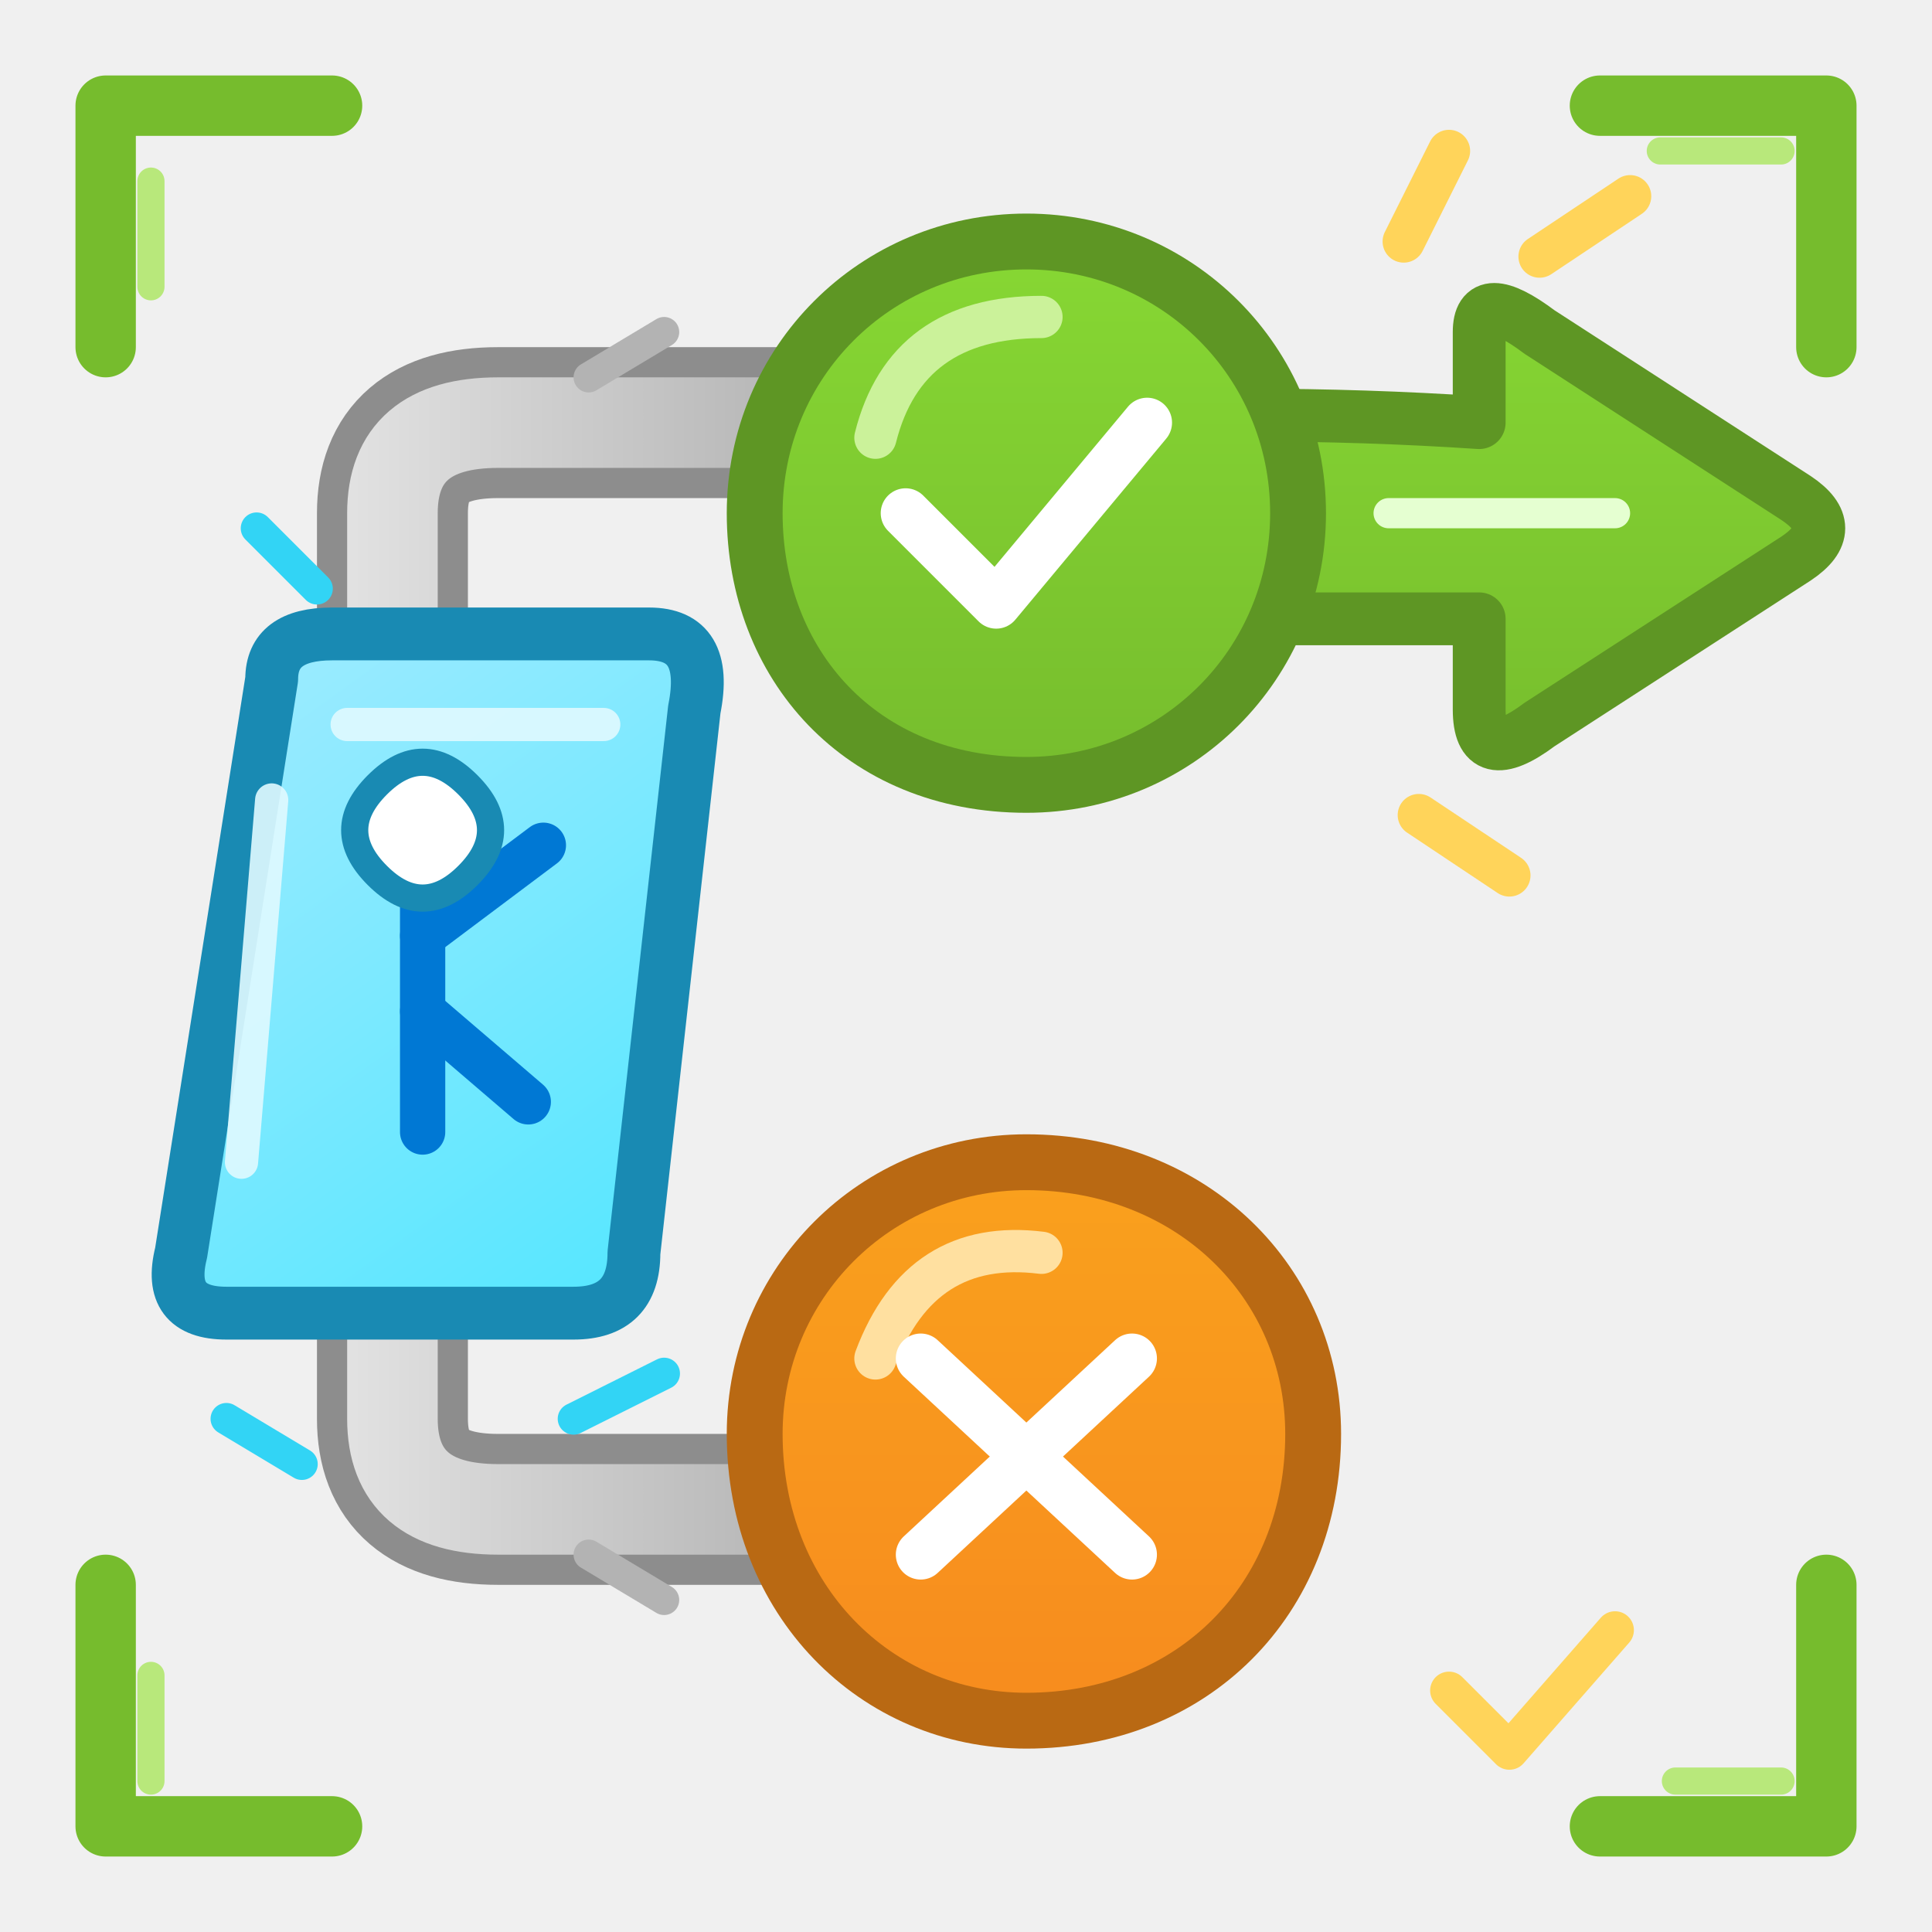
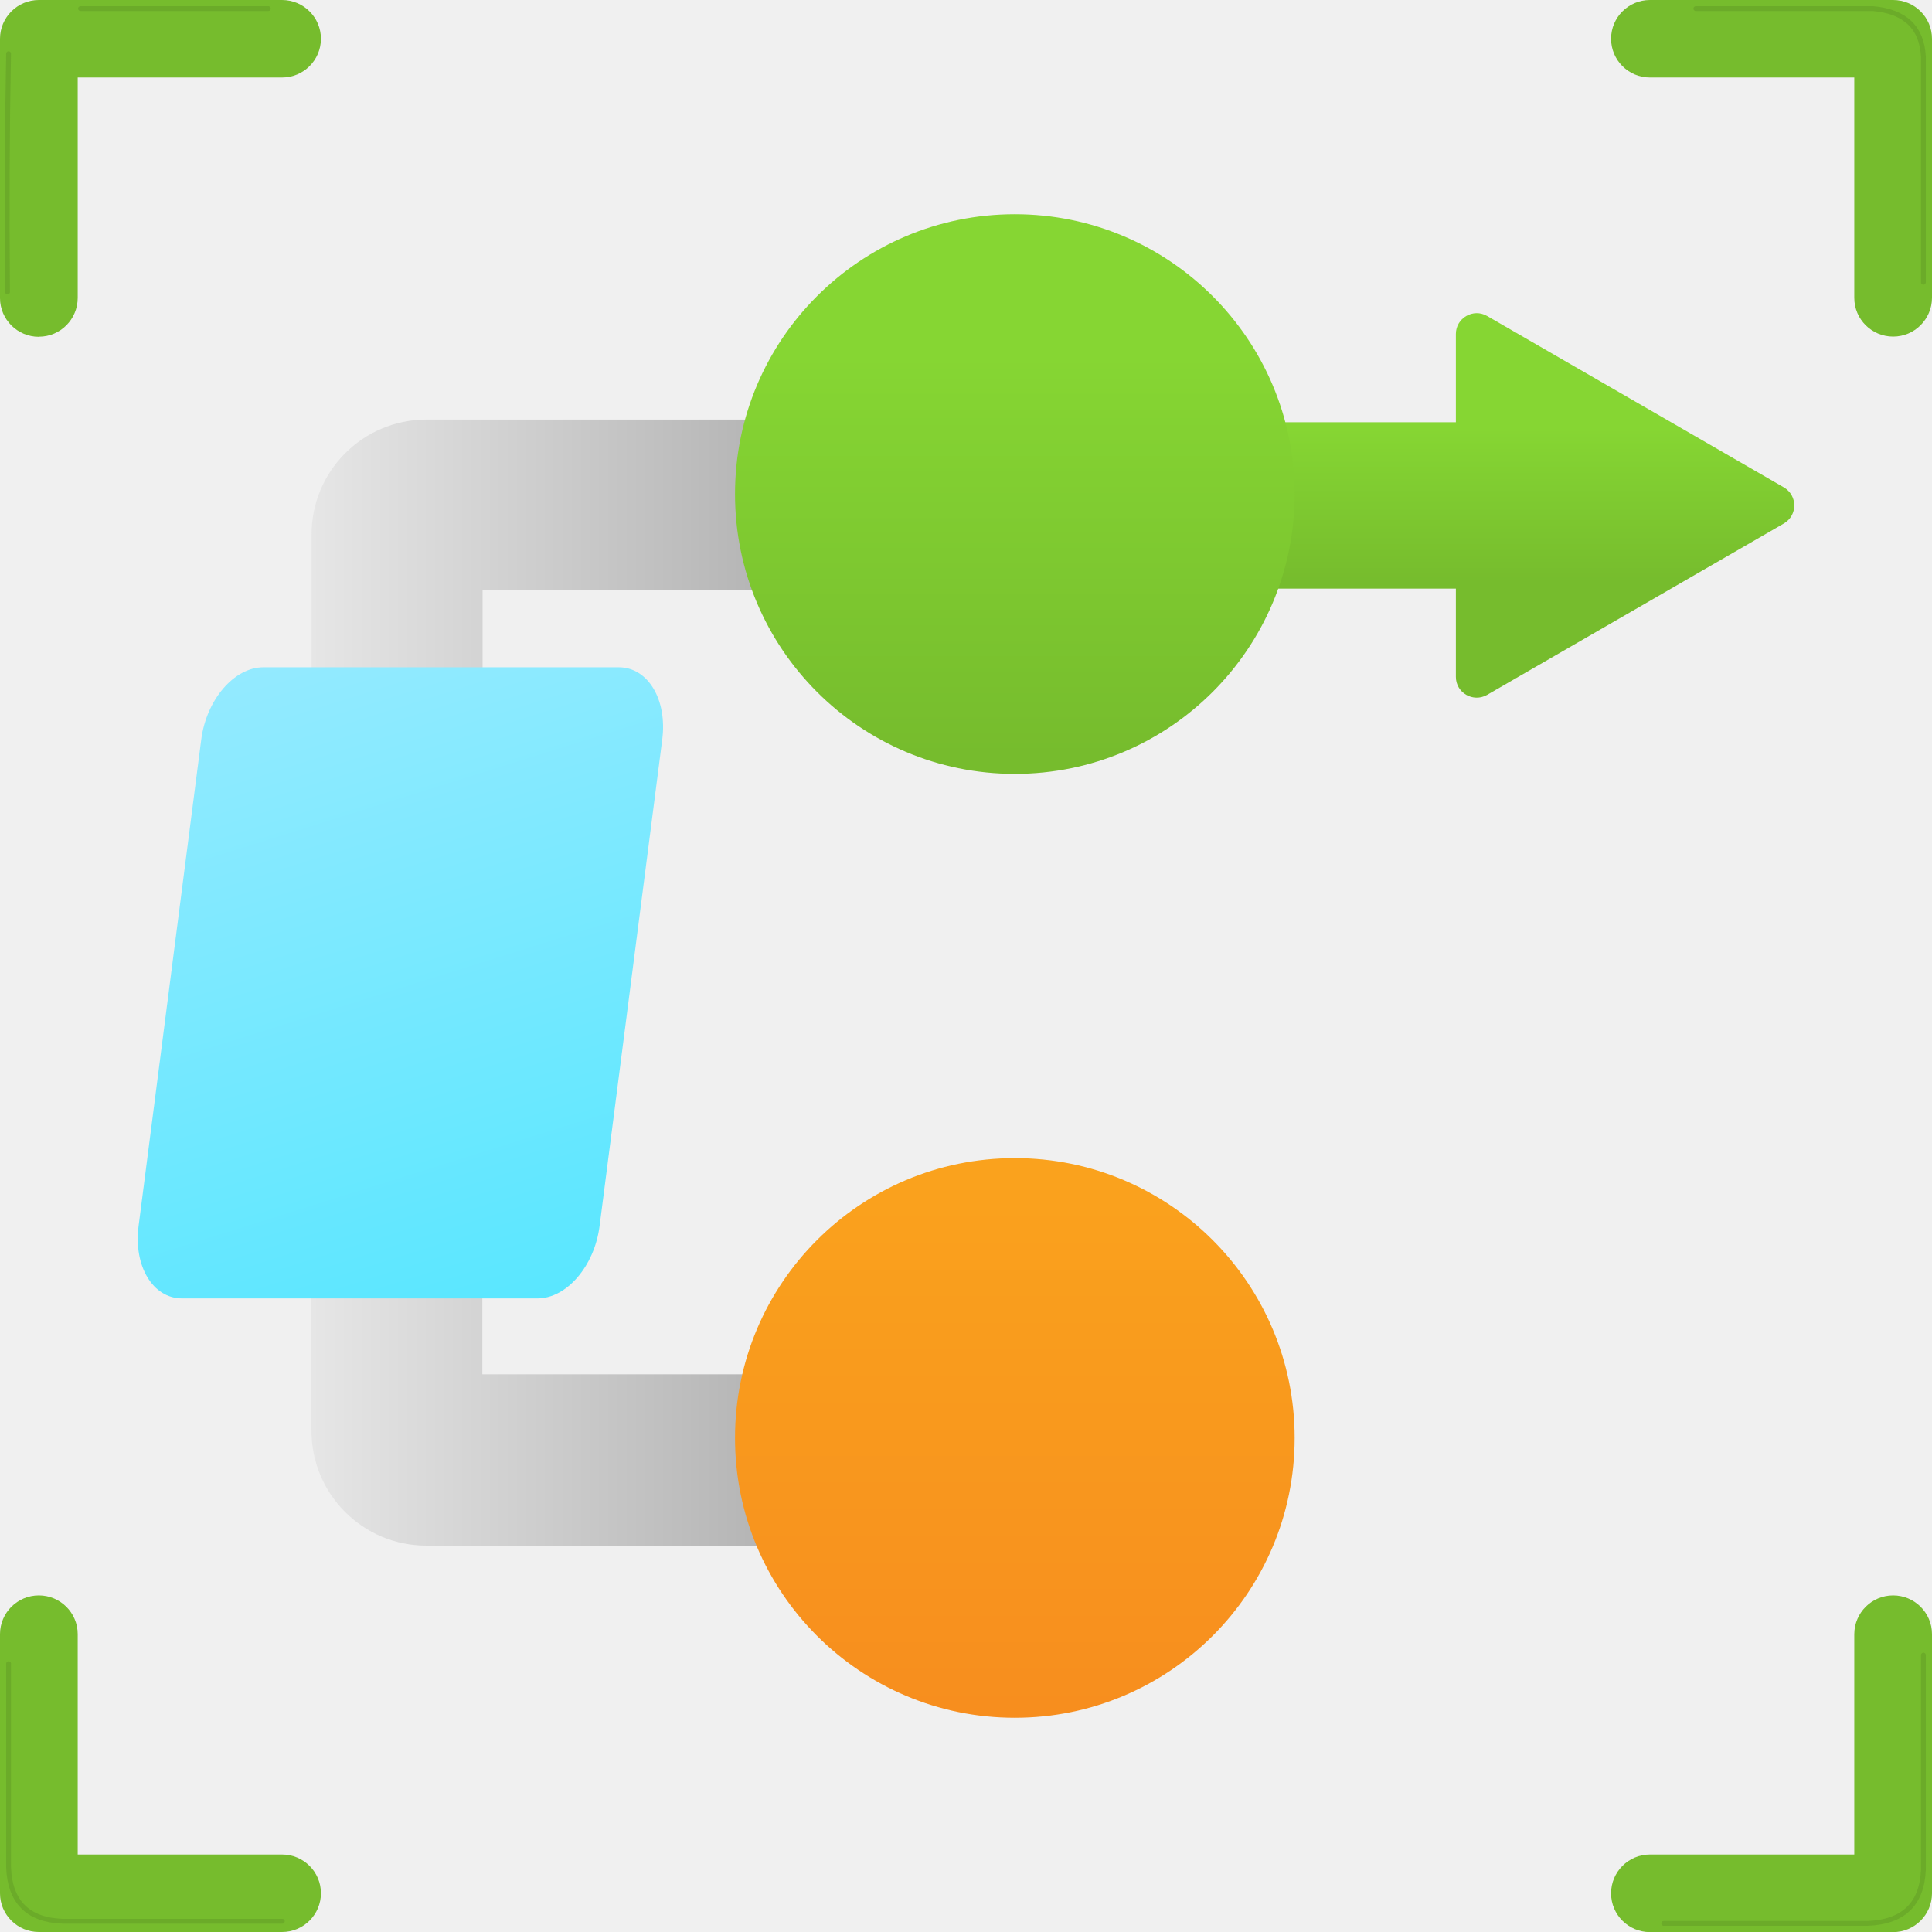
<svg xmlns="http://www.w3.org/2000/svg" width="128" height="128" viewBox="0 0 128 128" fill="none">
  <defs>
-     <linearGradient id="decisionCyan" x1="16" y1="44" x2="47" y2="87" gradientUnits="userSpaceOnUse">
-       <stop offset="0" stop-color="#9CEBFF" />
-       <stop offset="1" stop-color="#50E6FF" />
+     <linearGradient id="uuid-5c4dfc33-1236-40a5-b487-5c8d33e4013b" x1="12.062" y1="5.427" x2="12.062" y2="3.991" gradientUnits="userSpaceOnUse">
+       <stop offset="0" stop-color="#76bc2d" />
+       <stop offset="1" stop-color="#86d633" />
    </linearGradient>
-     <linearGradient id="decisionGreen" x1="65" y1="18" x2="65" y2="53" gradientUnits="userSpaceOnUse">
-       <stop offset="0" stop-color="#86D633" />
-       <stop offset="1" stop-color="#76BC2D" />
+     <linearGradient id="uuid-5dc2ae3c-3a23-47ff-9dc1-e087ff0e2742" x1="2.902" y1="6.762" x2="9.455" y2="6.762" gradientUnits="userSpaceOnUse">
+       <stop offset="0" stop-color="#e6e6e6" />
+       <stop offset="1" stop-color="#999" />
    </linearGradient>
-     <linearGradient id="decisionOrange" x1="66" y1="75" x2="66" y2="111" gradientUnits="userSpaceOnUse">
-       <stop offset="0" stop-color="#FAA21D" />
-       <stop offset="1" stop-color="#F78D1E" />
+     <linearGradient id="uuid-d781b8b0-afbe-4f6e-a478-ee1974441cbf" x1="-1288.505" y1="-521.774" x2="-1284.777" y2="-521.774" gradientTransform="translate(-512.319 1291.819) rotate(90)" gradientUnits="userSpaceOnUse">
+       <stop offset="0" stop-color="#86d633" />
+       <stop offset="1" stop-color="#76bc2d" />
    </linearGradient>
-     <linearGradient id="decisionGrey" x1="20" y1="35" x2="72" y2="35" gradientUnits="userSpaceOnUse">
-       <stop offset="0" stop-color="#E6E6E6" />
-       <stop offset="1" stop-color="#999999" />
+     <linearGradient id="uuid-efb884ed-afc6-4667-82f2-34983e82b107" x1="2.902" y1="11.544" x2="9.455" y2="11.544" gradientUnits="userSpaceOnUse">
+       <stop offset="0" stop-color="#e6e6e6" />
+       <stop offset="1" stop-color="#999" />
+     </linearGradient>
+     <linearGradient id="uuid-e8c8c19d-aa6c-48ed-823e-cfec5a014d78" x1="-274.183" y1="-521.774" x2="-279.397" y2="-521.774" gradientTransform="translate(-512.319 -263.224) rotate(-90) scale(1 -1)" gradientUnits="userSpaceOnUse">
+       <stop offset="0" stop-color="#faa21d" />
+       <stop offset=".999" stop-color="#f78d1e" />
+     </linearGradient>
+     <linearGradient id="uuid-7a6a88dd-1778-43da-9238-45bfc5a17b3e" x1="-140.646" y1="13.626" x2="-143.764" y2="4.784" gradientTransform="translate(149.182) skewX(-19.425)" gradientUnits="userSpaceOnUse">
+       <stop offset="0" stop-color="#50e6ff" />
+       <stop offset="1" stop-color="#9cebff" />
    </linearGradient>
  </defs>
-   <g stroke="#76BC2D" stroke-width="4" stroke-linecap="round" stroke-linejoin="round">
-     <path d="M22 7 L7 7 L7 23" />
-     <path d="M106 7 L121 7 L121 23" />
-     <path d="M7 105 L7 121 L22 121" />
-     <path d="M106 121 L121 121 L121 105" />
+   <g transform="scale(7.111111)">
+     <path d="m16.62,4.541l-2.765-1.597c-.129-.075-.291.019-.291.168v.822h-6.158v1.55h6.158v.822c0,.149.161.242.291.168l2.765-1.597c.129-.075.129-.261,0-.336Z" fill="url(#uuid-5c4dfc33-1236-40a5-b487-5c8d33e4013b)" />
+     <path d="m4.495,9.616h-1.592v-4.634c-.002-.591.476-1.071,1.067-1.073,0,0,.001,0,.002,0h5.484v1.592h-4.96v4.115Z" fill="url(#uuid-5dc2ae3c-3a23-47ff-9dc1-e087ff0e2742)" />
+     <circle cx="9.455" cy="4.603" r="2.607" fill="url(#uuid-d781b8b0-afbe-4f6e-a478-ee1974441cbf)" />
+     <path d="m9.455,14.4H3.971c-.591,0-1.07-.48-1.069-1.071,0,0,0-.001,0-.002v-4.638h1.592v4.115h4.96v1.596Z" fill="url(#uuid-efb884ed-afc6-4667-82f2-34983e82b107)" />
+     <circle cx="9.455" cy="13.397" r="2.607" fill="url(#uuid-e8c8c19d-aa6c-48ed-823e-cfec5a014d78)" />
+     <path d="m5.008,12.097H1.696c-.272,0-.453-.301-.405-.673l.584-4.534c.048-.372.307-.673.578-.673h3.312c.272,0,.453.301.405.673l-.584,4.534c-.048.372-.307.673-.578.673Z" fill="url(#uuid-7a6a88dd-1778-43da-9238-45bfc5a17b3e)" />
+     <path d="m.362,3.138C.162,3.138,0,2.976,0,2.777h0V.361C0,.162.162,0,.362,0h2.266c.2,0,.362.162.362.361,0,.199-.162.361-.362.361H.724v2.053c0,.199-.161.362-.361.362,0,0,0,0-.001,0Zm17.638-.361V.361C18,.162,17.838,0,17.638,0h-2.266c-.2,0-.362.162-.362.361s.162.361.362.361h1.904v2.053c0,.199.162.361.362.361.2,0,.361-.162.362-.361h0ZM2.99,17.639c0-.199-.162-.361-.362-.361H.724v-2.053c0-.199-.162-.361-.362-.361-.2,0-.362.162-.362.361v2.415c0,.199.163.36.362.36h2.266c.2,0,.362-.162.362-.361Zm15.01.001v-2.415c0-.199-.162-.361-.362-.361-.2,0-.361.162-.362.361v2.053h-1.904c-.2,0-.362.162-.362.362,0,.199.162.361.362.361h2.266c.199,0,.361-.161.362-.36Z" fill="#76bc2d" />
+     <g fill="none" stroke-linecap="round" stroke-linejoin="round" opacity=".45">
+       <path d="M.08.5Q.06 1.55.07 2.72M.75.08h1.75" stroke="#5e9624" stroke-width=".045" />
+       <path d="M15.8.08h1.65q.45.04.47.45v2.1" stroke="#5e9624" stroke-width=".045" />
+       <path d="M.08 15.5v1.9q.02.48.5.5h2.05" stroke="#5e9624" stroke-width=".045" />
+       <path d="M15.5 17.92h1.9q.5-.02.52-.5v-2" stroke="#5e9624" stroke-width=".045" />
+     </g>
  </g>
-   <g stroke="#B8E87B" stroke-width="1.8" stroke-linecap="round">
-     <path d="M10 12 L10 19" />
-     <path d="M110 10 L118 10" />
-     <path d="M10 111 L10 118" />
-     <path d="M111 118 L118 118" />
-   </g>
-   <path d="M26 67            L26 34            Q26 28 33 28            L67 28" stroke="#8D8D8D" stroke-width="10" stroke-linecap="round" stroke-linejoin="round" />
-   <path d="M26 67            L26 34            Q26 28 33 28            L67 28" stroke="url(#decisionGrey)" stroke-width="6" stroke-linecap="round" stroke-linejoin="round" />
-   <path d="M26 67            L26 94            Q26 100 33 100            L67 100" stroke="#8D8D8D" stroke-width="10" stroke-linecap="round" stroke-linejoin="round" />
-   <path d="M26 67            L26 94            Q26 100 33 100            L67 100" stroke="url(#decisionGrey)" stroke-width="6" stroke-linecap="round" stroke-linejoin="round" />
-   <path d="M67 28            Q83 27 98 28            L98 22            Q98 19 102 22            L119 33            Q122 35 119 37            L102 48            Q98 51 98 47            L98 41            L67 41Z" fill="url(#decisionGreen)" stroke="#5E9624" stroke-width="3.5" stroke-linejoin="round" stroke-linecap="round" />
-   <path d="M68 16            C78 16 86 24 86 34            C86 44 78 52 68 52            C57 52 50 44 50 34            C50 24 58 16 68 16Z" fill="url(#decisionGreen)" stroke="#5E9624" stroke-width="3.7" stroke-linejoin="round" />
-   <path d="M58 29 Q60 21 69 21" stroke="#CBF29A" stroke-width="2.8" stroke-linecap="round" />
-   <path d="M68 77            C79 77 87 85 87 95            C87 106 79 114 68 114            C58 114 50 106 50 95            C50 85 58 77 68 77Z" fill="url(#decisionOrange)" stroke="#B96913" stroke-width="3.7" stroke-linejoin="round" />
-   <path d="M58 90 Q61 82 69 83" stroke="#FFE0A0" stroke-width="2.8" stroke-linecap="round" />
-   <path d="M18 45            Q18 42 22 42            L43 42            Q47 42 46 47            L42 83            Q42 87 38 87            L15 87            Q11 87 12 83            Z" fill="url(#decisionCyan)" stroke="#198AB3" stroke-width="3.5" stroke-linejoin="round" />
-   <path d="M23 48 L40 48            M18 53 L16 77" stroke="#E0FAFF" stroke-width="2.2" stroke-linecap="round" opacity=".9" />
-   <g stroke="#0078D4" stroke-width="3" stroke-linecap="round" stroke-linejoin="round">
-     <path d="M28 54 L28 75" />
-     <path d="M28 62 L36 56" />
-     <path d="M28 67 L35 73" />
-   </g>
-   <path d="M25 52            Q28 49 31 52            Q34 55 31 58            Q28 61 25 58            Q22 55 25 52Z" fill="#FFFFFF" stroke="#198AB3" stroke-width="1.8" />
-   <g stroke="#FFFFFF" stroke-width="3.3" stroke-linecap="round" stroke-linejoin="round">
-     <path d="M60 34 L66 40 L76 28" />
-     <path d="M61 90 L75 103" />
-     <path d="M75 90 L61 103" />
-   </g>
-   <path d="M92 34 L107 34" stroke="#E5FFD1" stroke-width="2" stroke-linecap="round" />
-   <g stroke="#FFD45A" stroke-width="2.8" stroke-linecap="round" stroke-linejoin="round">
-     <path d="M93 16 L96 10" />
-     <path d="M102 17 L108 13" />
-     <path d="M94 54 L100 58" />
-   </g>
-   <g stroke="#32D4F5" stroke-width="2.1" stroke-linecap="round">
-     <path d="M15 94 L20 97" />
-     <path d="M17 35 L21 39" />
-     <path d="M38 94 L44 91" />
-   </g>
-   <path d="M39 25 L44 22            M39 103 L44 106" stroke="#B3B3B3" stroke-width="2" stroke-linecap="round" />
-   <path d="M96 112 L100 116 L107 108" stroke="#FFD45A" stroke-width="2.5" stroke-linecap="round" stroke-linejoin="round" />
</svg>
